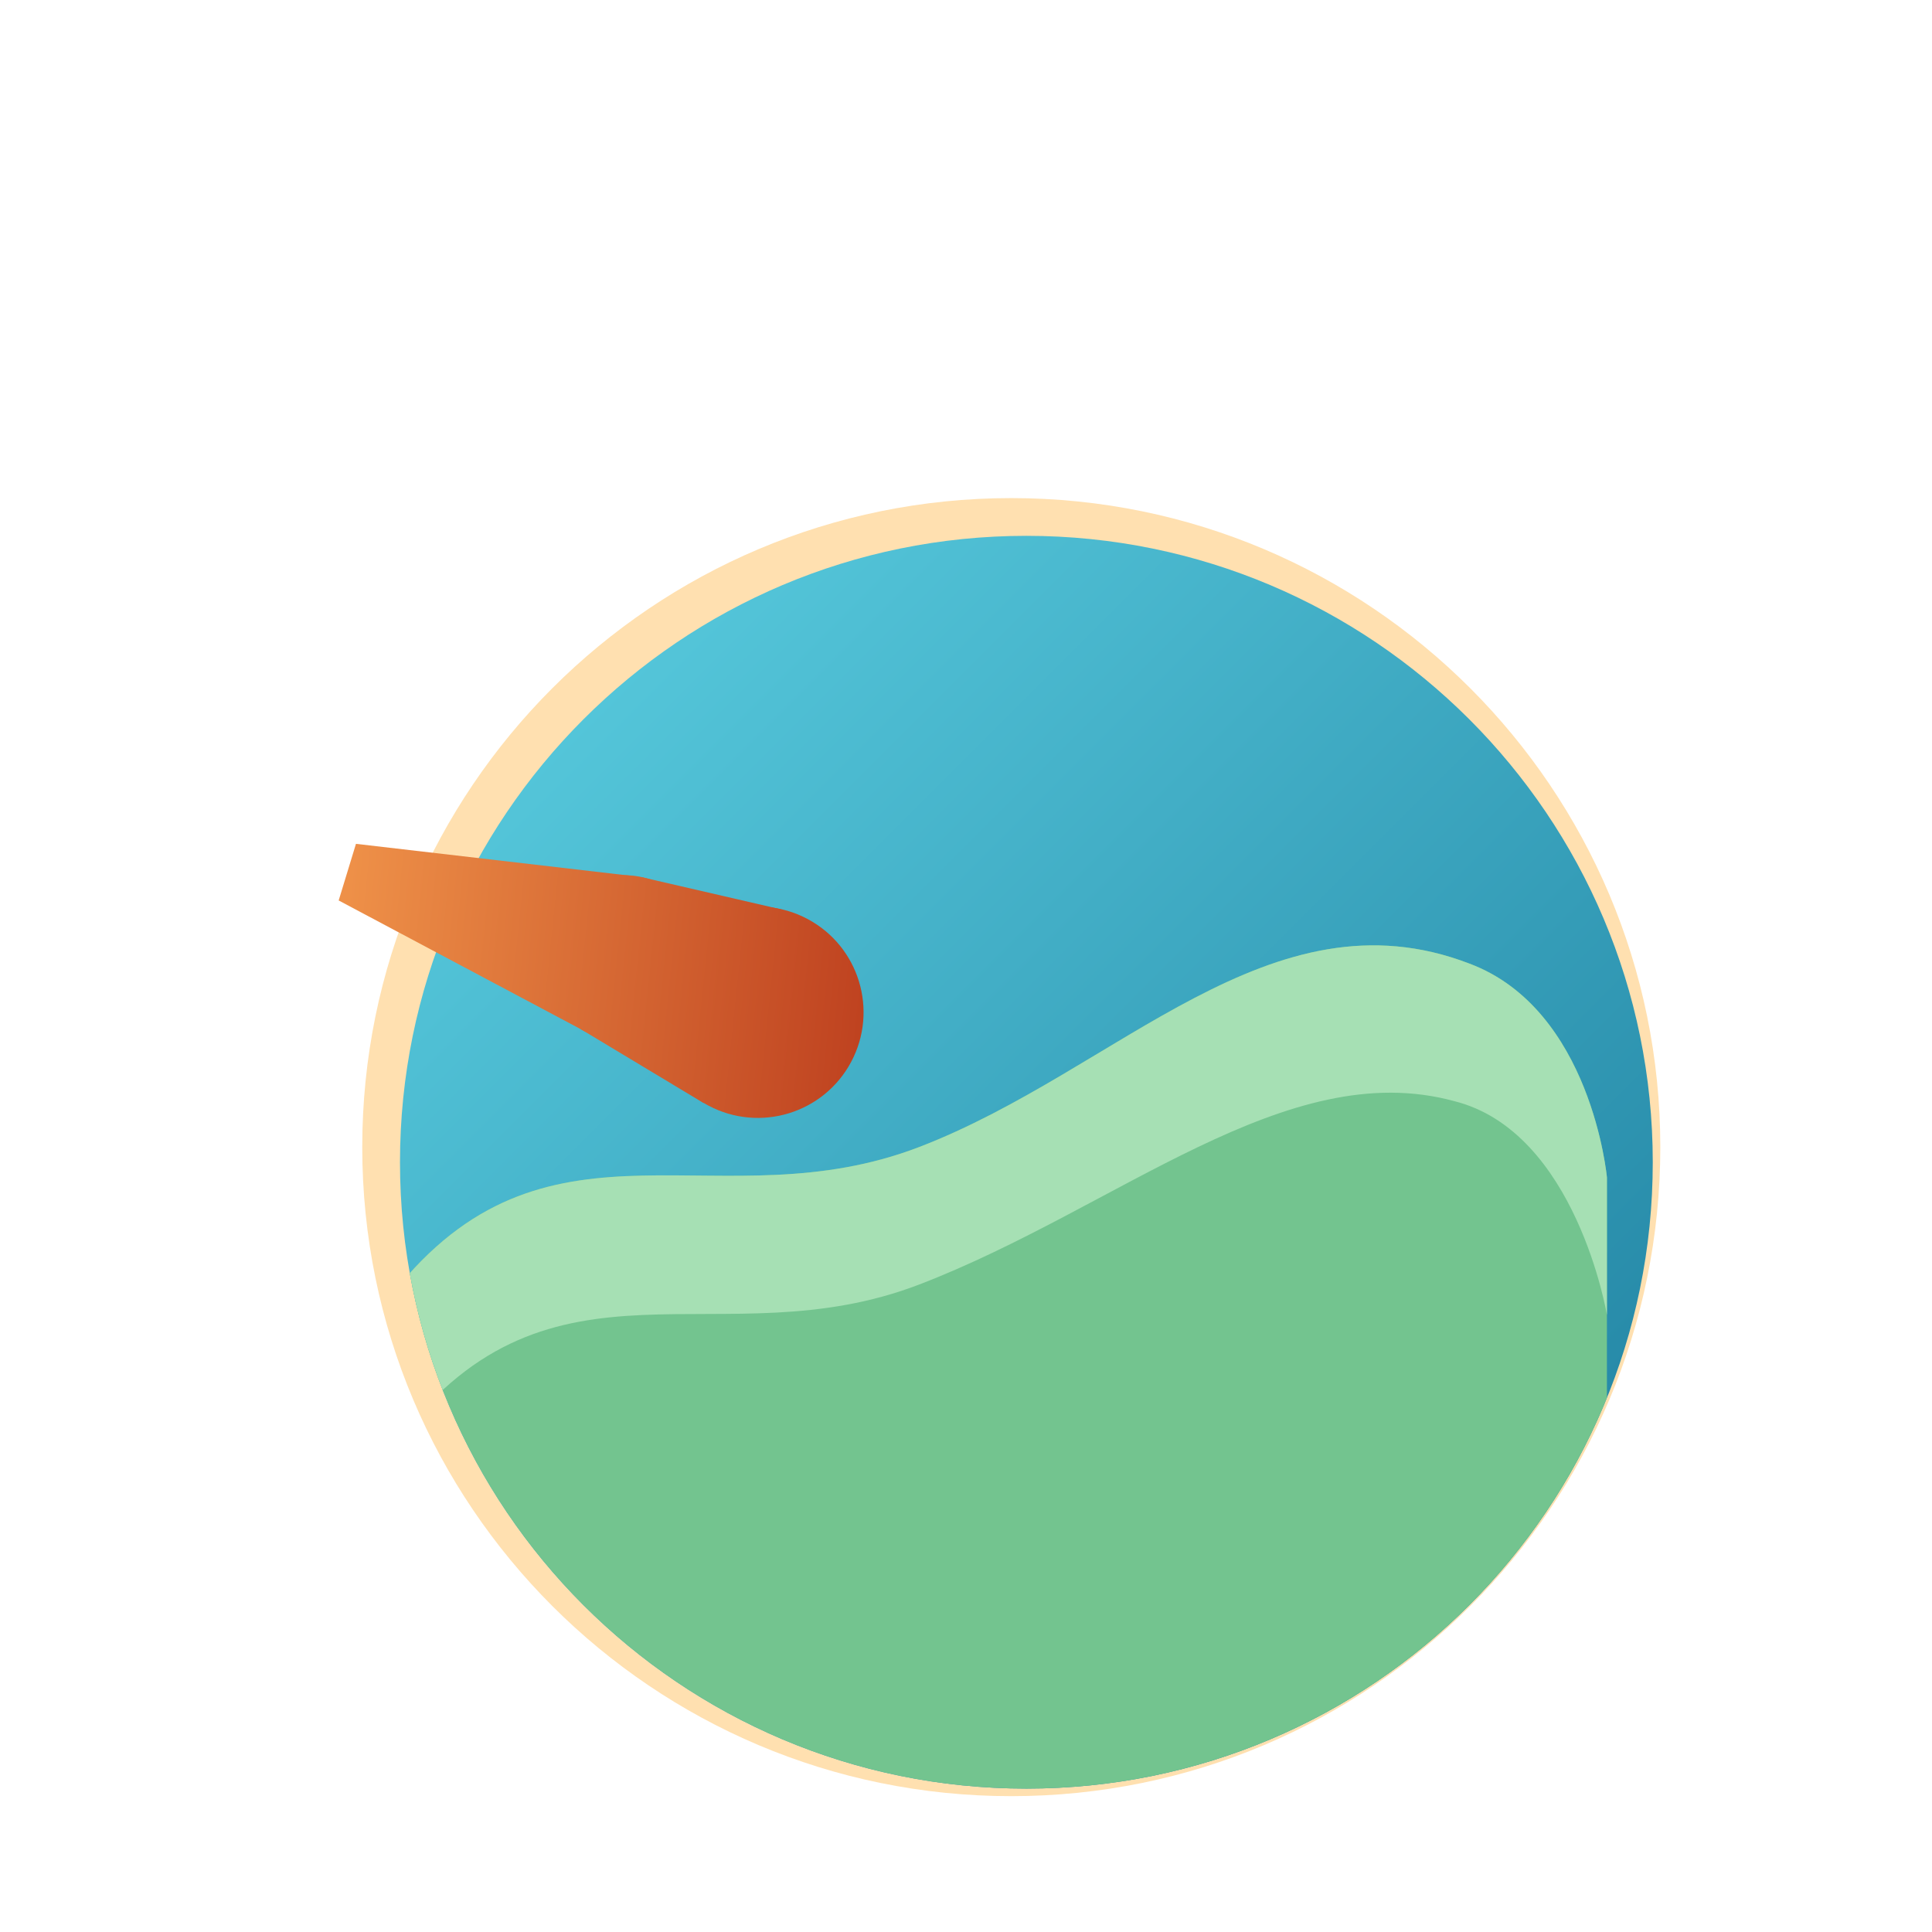
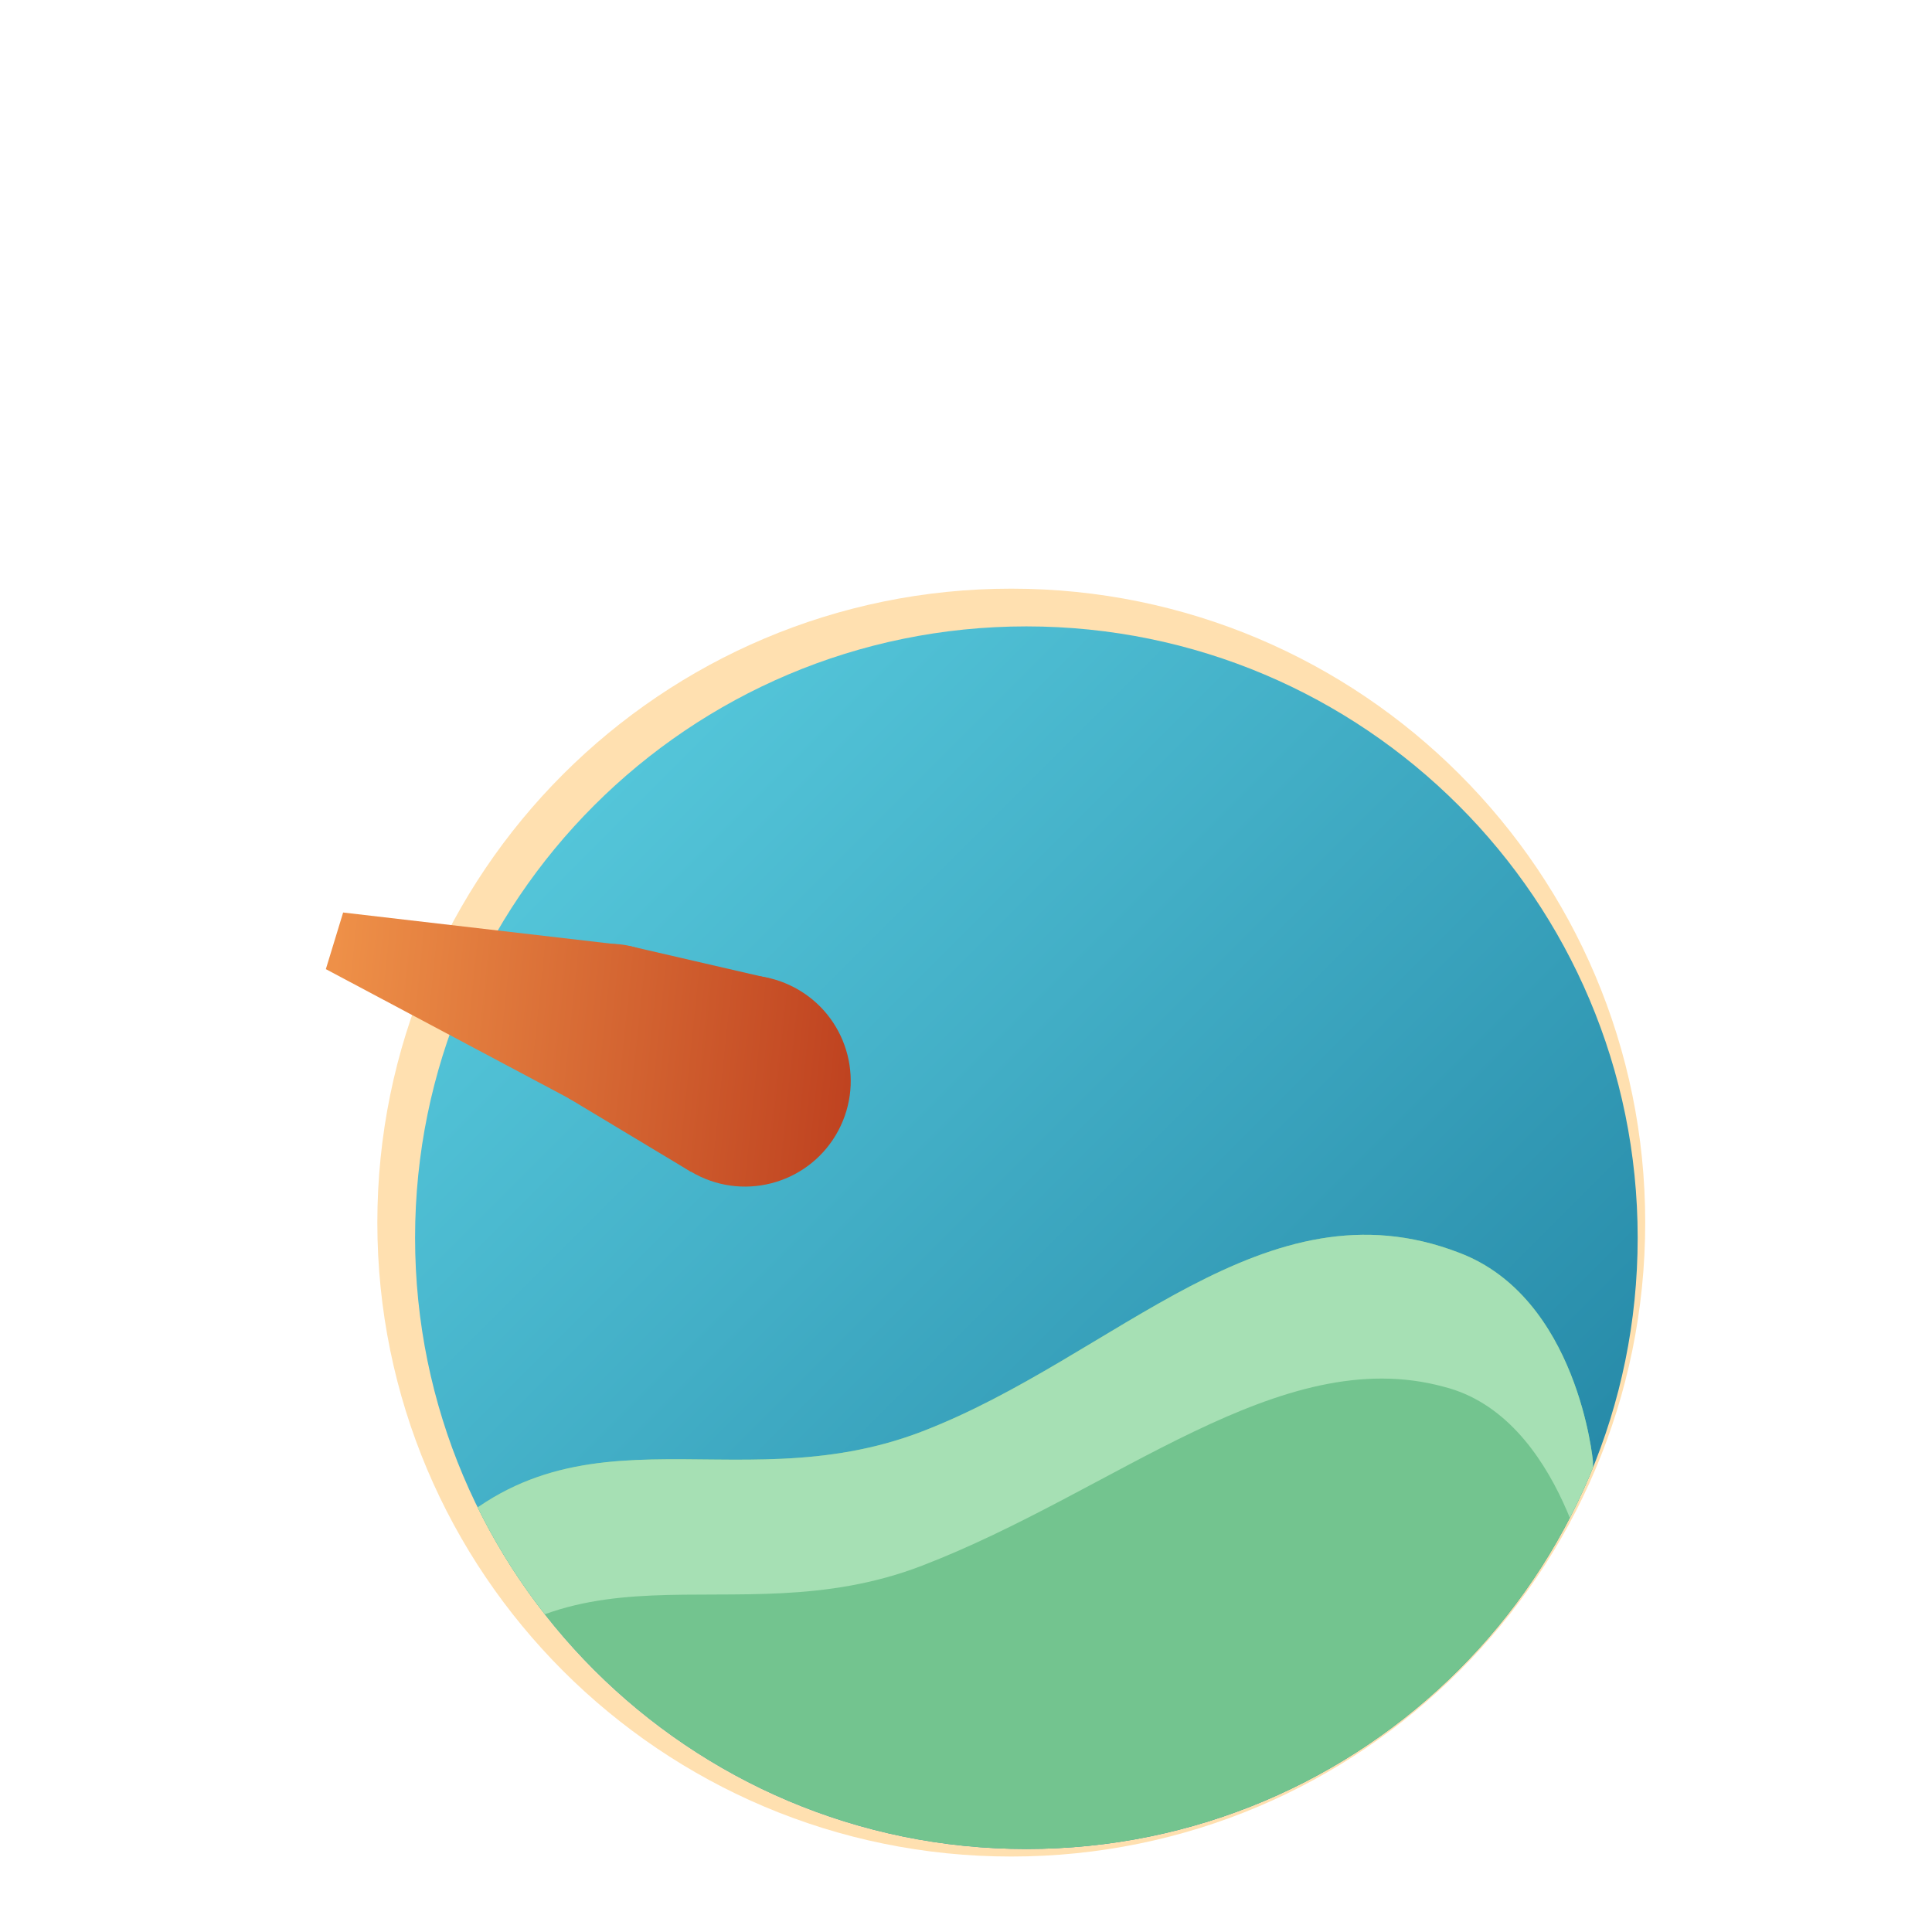
<svg xmlns="http://www.w3.org/2000/svg" width="256" height="256" viewBox="0 0 256 256" fill="none">
  <defs>
-     <linearGradient id="k3-ocean" x1="56" y1="74" x2="220" y2="238" gradientUnits="userSpaceOnUse">
+     <linearGradient id="k3-ocean" x1="58" y1="86" x2="218" y2="246" gradientUnits="userSpaceOnUse">
      <stop stop-color="#5CD0E2" />
      <stop offset="1" stop-color="#1B7B9C" />
    </linearGradient>
    <linearGradient id="k3-fig" x1="0" y1="-38" x2="30" y2="36" gradientUnits="userSpaceOnUse">
      <stop stop-color="#EE9048" />
      <stop offset="1" stop-color="#B8371A" />
    </linearGradient>
    <clipPath id="k3-globe">
-       <circle cx="136" cy="154" r="83" />
+       <circle cx="136" cy="164" r="81" />
    </clipPath>
  </defs>
-   <circle cx="134" cy="152" r="86" fill="#FFE0B0" />
-   <circle cx="136" cy="154" r="83" fill="url(#k3-ocean)" />
+   <circle cx="134" cy="162" r="84" fill="#FFE0B0" />
+   <circle cx="136" cy="164" r="81" fill="url(#k3-ocean)" />
  <g clip-path="url(#k3-globe)">
-     <g transform="translate(136 154) scale(2.0244) translate(-130 -146)">
+     <g transform="translate(136 164) scale(1.9756) translate(-130 -132)">
      <path d="M89 154C99 142 110 150 123 145C136 140 146 128 159 133C167 136 168 147 168 147L168 190L89 190Z" fill="#73C48F" />
      <path d="M89 154C99 142 110 150 123 145C136 140 146 128 159 133C167 136 168 147 168 147L168 156C168 156 166 144 158 142C147 139 136 149 123 154C110 159 99 151 89 164Z" fill="#A6E0B4" />
    </g>
  </g>
-   <g transform="translate(81.0 123.8) rotate(-62) scale(1.0)" fill="url(#k3-fig)">
+   <g transform="translate(79.3 132.9) rotate(-62) scale(1.0)" fill="url(#k3-fig)">
    <path d="M13.5 18.4L8.6 0.1L-13.0 2.4L-14.0 21.3Z" />
    <path d="M8.2 -1.0L-5.3 -35.5L-13.0 -34.0L-13.0 3.0Z" />
    <circle cx="0" cy="22" r="14" />
    <circle cx="-2" cy="3" r="11" />
  </g>
</svg>
